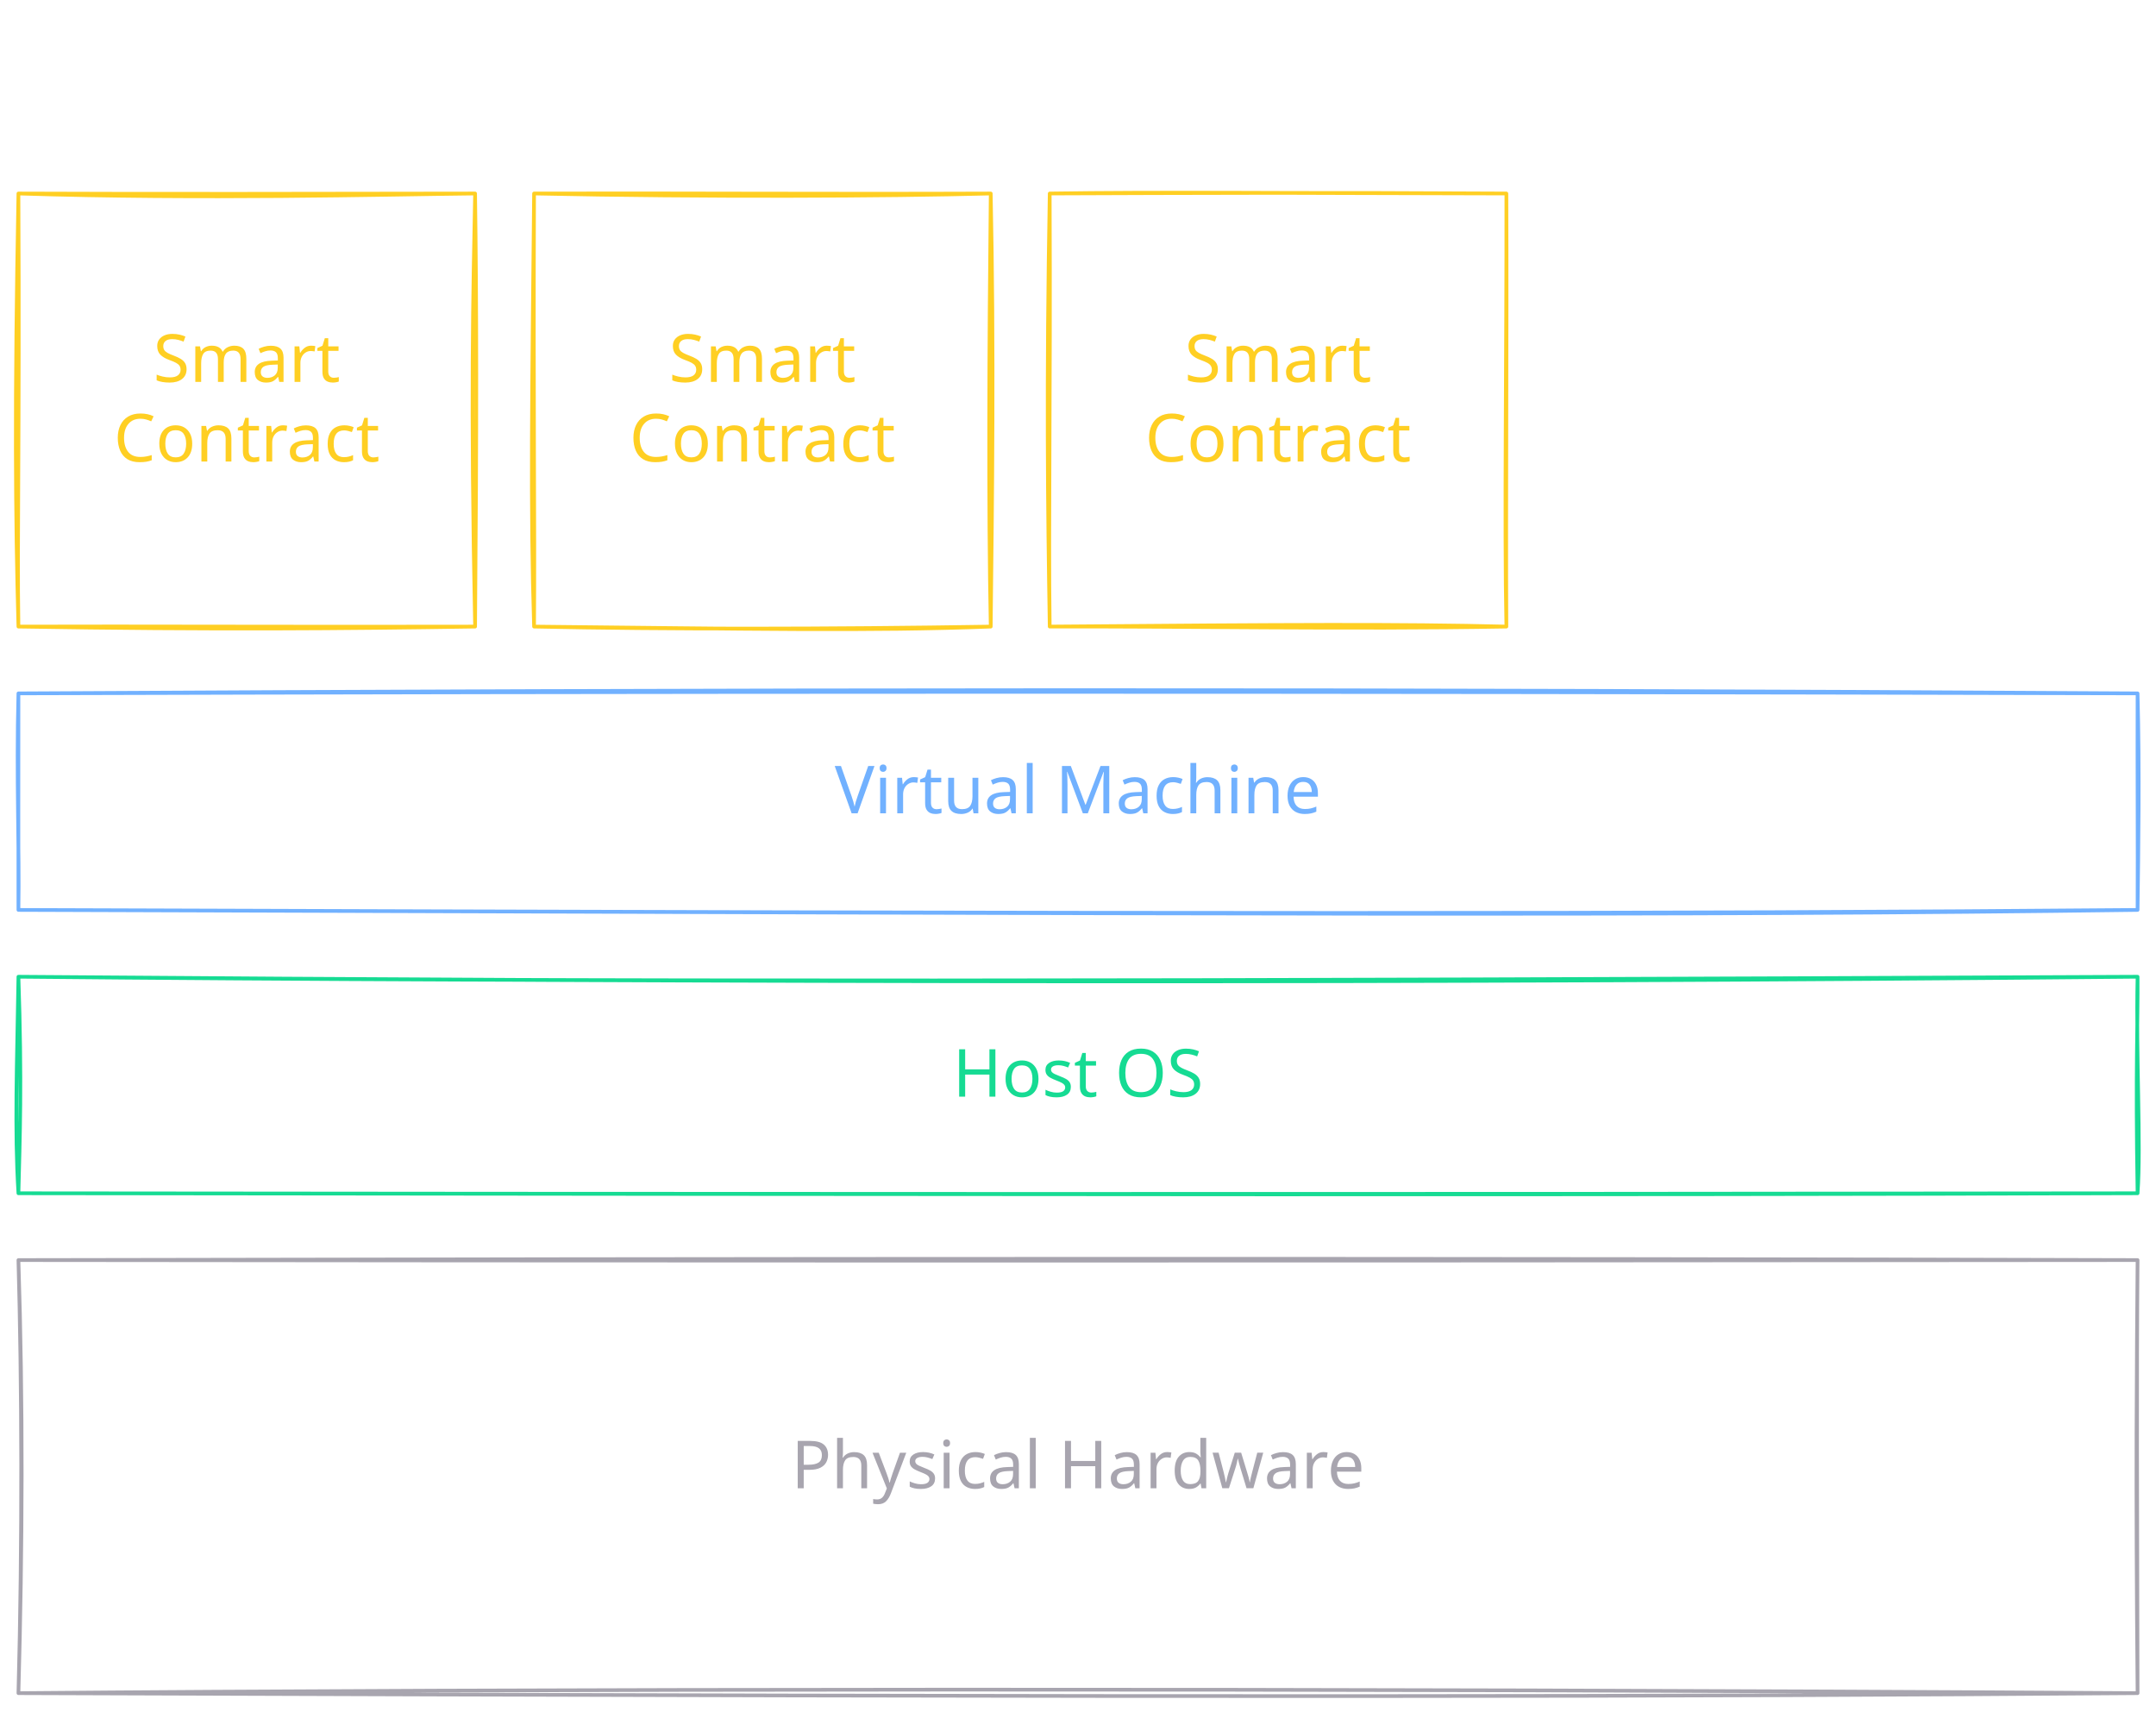
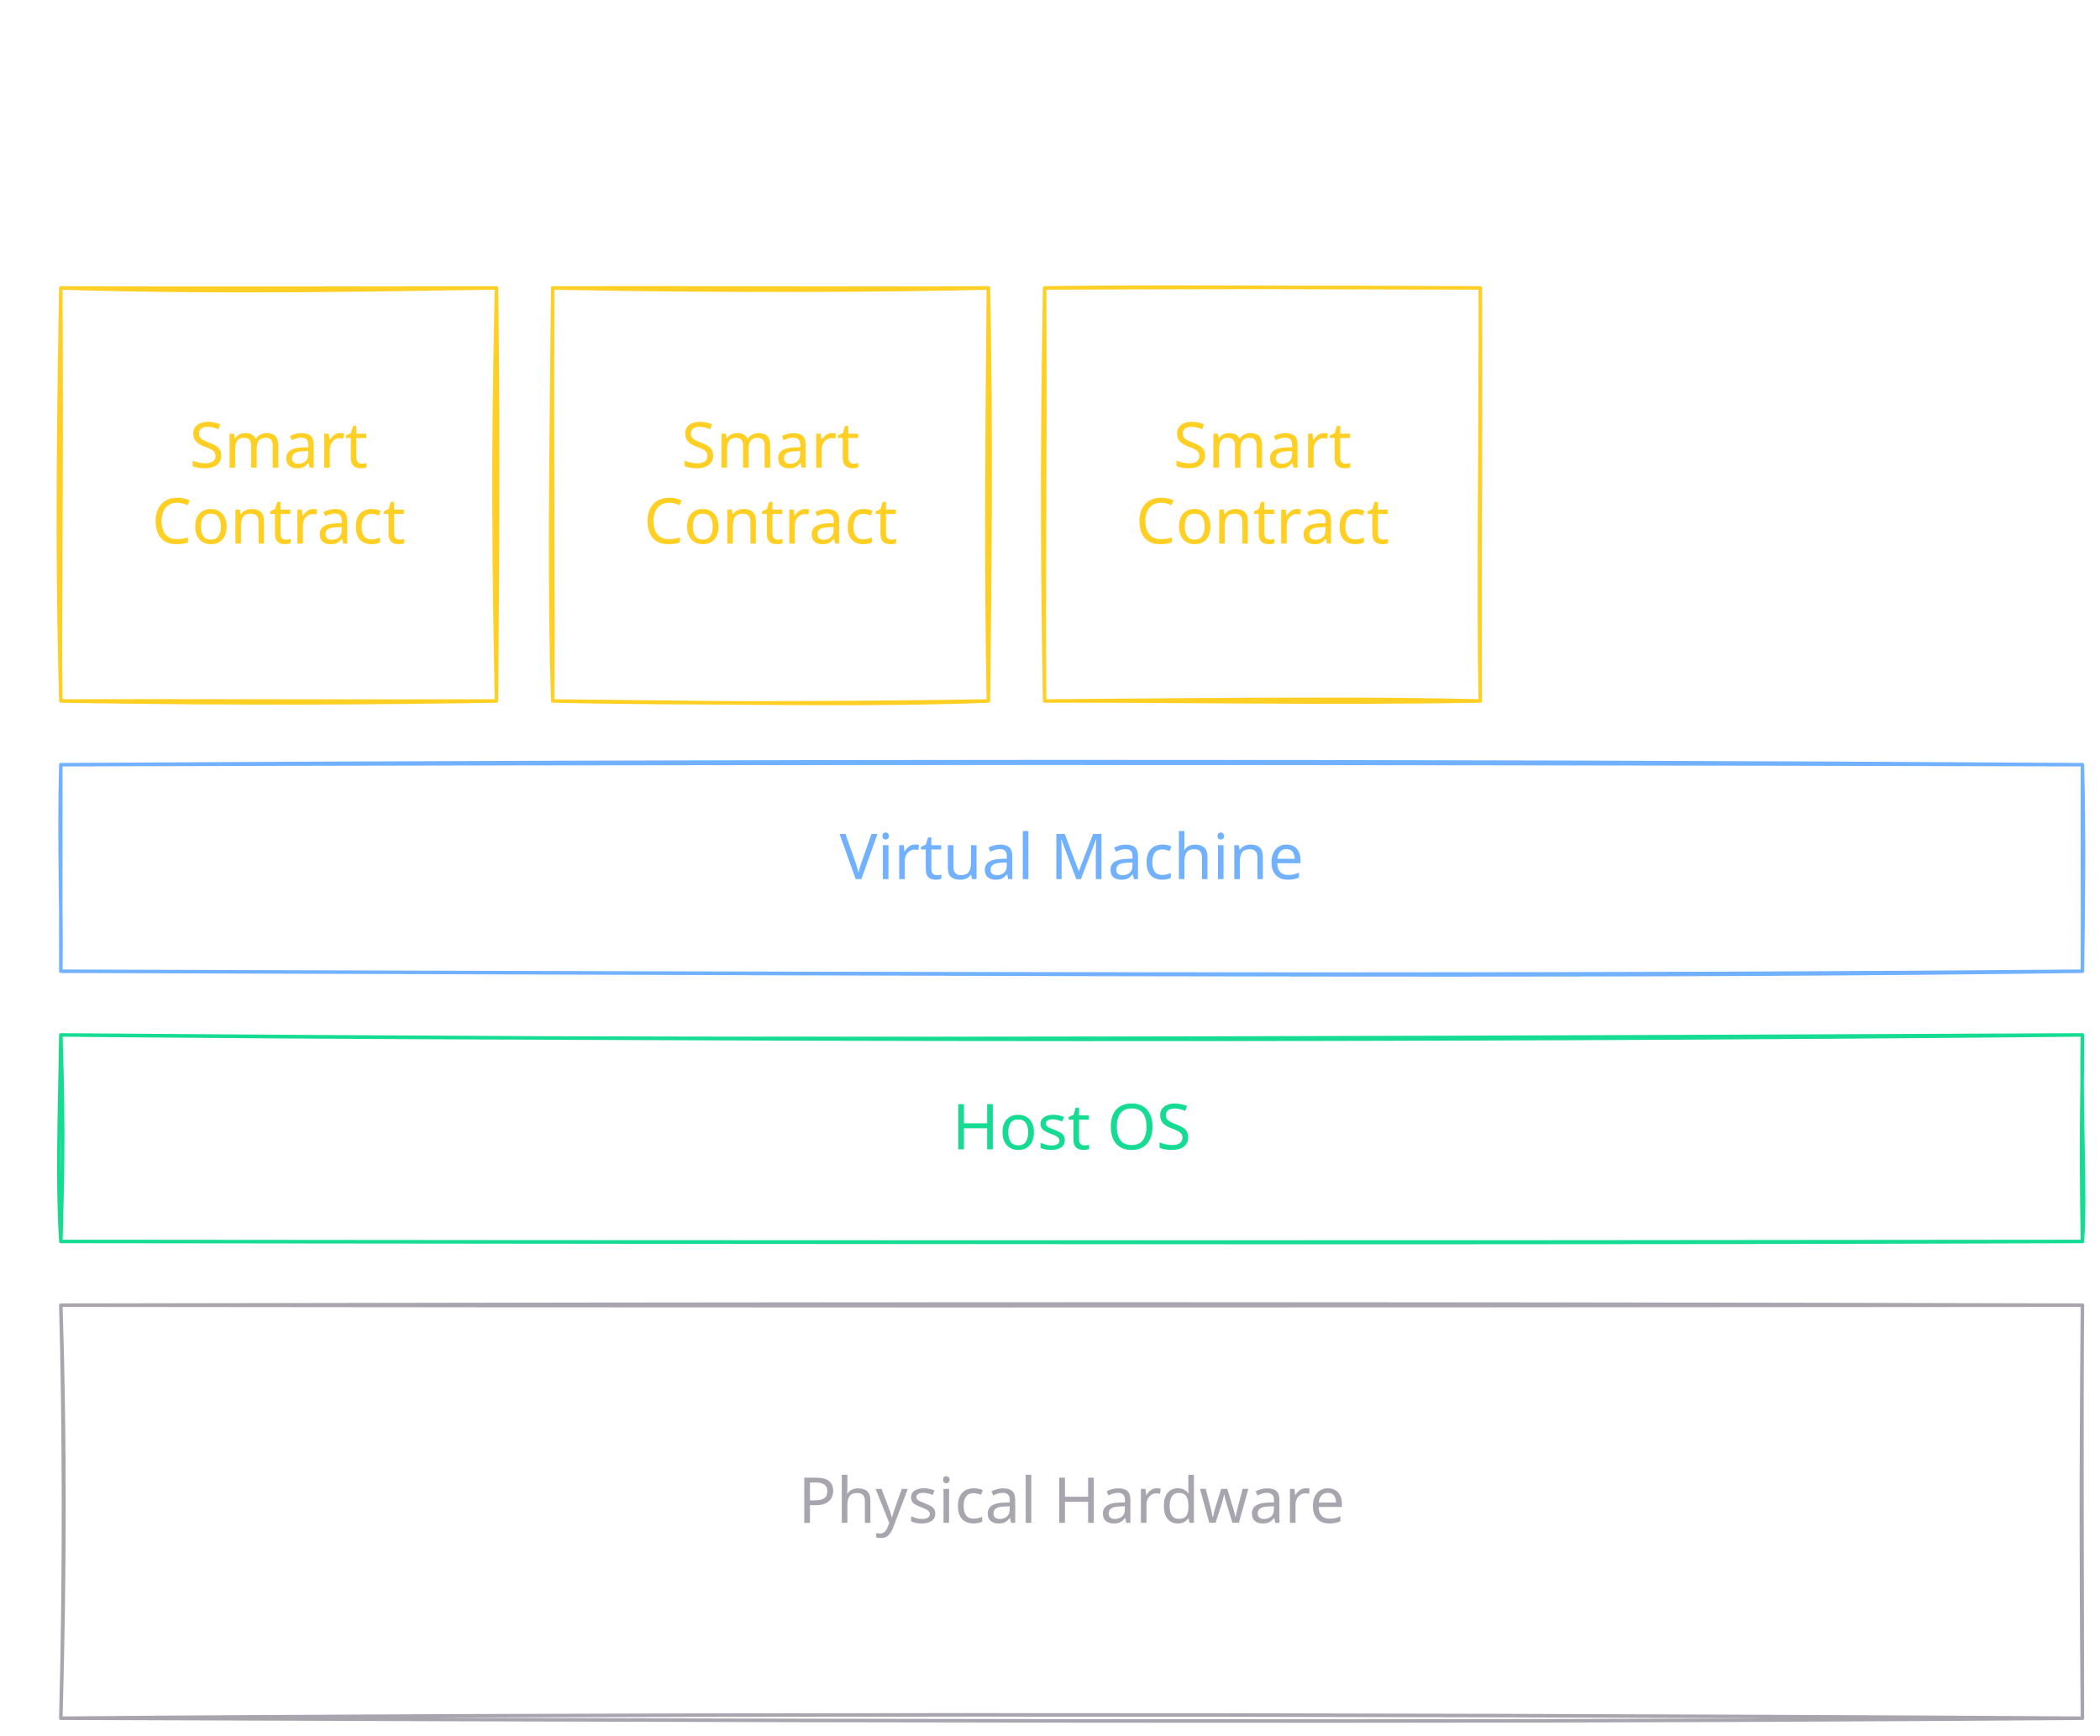
- <svg xmlns="http://www.w3.org/2000/svg" version="1.1" viewBox="0 0 1170 928.75" width="1170" height="928.75">
+ <svg xmlns="http://www.w3.org/2000/svg" version="1.1" viewBox="0 0 1194.6 987.575" width="1194.6" height="987.575">
  <defs>
    <style class="style-fonts">
      @font-face {
        font-family: "Virgil";
        src: url("https://excalidraw.com/Virgil.woff2");
      }
      @font-face {
        font-family: "Cascadia";
        src: url("https://excalidraw.com/Cascadia.woff2");
      }
      @font-face {
        font-family: "Assistant";
        src: url("https://excalidraw.com/Assistant-Regular.woff2");
      }
    </style>
  </defs>
-   <g stroke-linecap="round" transform="translate(10 530.0002) rotate(0 575 58.75)">
+   <g stroke-linecap="round" transform="translate(34.59962 588.8252) rotate(0 575 58.75)">
    <path d="M0 0 C383.3 3.01, 766.53 3.72, 1150 0 M0 0 C314.5 3, 628.99 2.36, 1150 0 M1150 0 C1149.04 44.12, 1151.93 90.61, 1150 117.5 M1150 0 C1150.21 24.56, 1148.83 48.47, 1150 117.5 M1150 117.5 C738.8 118.04, 329.06 117.85, 0 117.5 M1150 117.5 C853.2 118.5, 556.31 118.11, 0 117.5 M0 117.5 C0.73 88.15, 1.96 57.37, 0 0 M0 117.5 C-2.15 82.46, -0.73 48.43, 0 0" stroke="#16db93" stroke-width="2" fill="none" />
  </g>
-   <g transform="translate(511.15 567.1502) rotate(0 73.85 21.6)">
+   <g transform="translate(535.7496 625.9752) rotate(0 73.85 21.6)">
    <text x="73.85" y="0" font-family="Cascadia, Segoe UI Emoji" font-size="36px" fill="#16db93" text-anchor="middle" style="white-space: pre;" direction="ltr" dominant-baseline="text-before-edge">Host OS</text>
  </g>
-   <g stroke-linecap="round" transform="translate(10 683.7502) rotate(0 575 117.5)">
+   <g stroke-linecap="round" transform="translate(34.59962 742.5752) rotate(0 575 117.5)">
    <path d="M0 0 C313.92 0.35, 627.21 0.5, 1150 0 M0 0 C395.81 -0.81, 791.44 -1.03, 1150 0 M1150 0 C1149.58 57.07, 1148.9 115.33, 1150 235 M1150 0 C1149.46 65.95, 1149.79 129.94, 1150 235 M1150 235 C705.87 232.21, 259.94 232.71, 0 235 M1150 235 C901.48 236.89, 653.36 237.38, 0 235 M0 235 C2.22 151.71, 1.81 65.5, 0 0 M0 235 C2.23 155.73, 2.5 77.06, 0 0" stroke="#a8a5af" stroke-width="2" fill="none" />
  </g>
-   <g transform="translate(405.65 779.6502) rotate(0 179.35 21.6)">
+   <g transform="translate(430.2496 838.4752) rotate(0 179.35 21.6)">
    <text x="179.35" y="0" font-family="Cascadia, Segoe UI Emoji" font-size="36px" fill="#a8a5af" text-anchor="middle" style="white-space: pre;" direction="ltr" dominant-baseline="text-before-edge">Physical Hardware</text>
  </g>
-   <g stroke-linecap="round" transform="translate(10 376.2502) rotate(0 575 58.75)">
+   <g stroke-linecap="round" transform="translate(34.59962 435.0752) rotate(0 575 58.75)">
    <path d="M0 0 C338.73 -0.99, 678.45 -1.2, 1150 0 M0 0 C376.19 -2.16, 752.11 -2.53, 1150 0 M1150 0 C1149.86 41.26, 1150.19 81.36, 1150 117.5 M1150 0 C1151.1 42.94, 1150.43 84.6, 1150 117.5 M1150 117.5 C905.87 120.82, 662.51 119.68, 0 117.5 M1150 117.5 C895.09 119.67, 639.52 119.71, 0 117.5 M0 117.5 C0.58 84.33, -1.21 46.87, 0 0 M0 117.5 C0 83.42, -0.06 48.36, 0 0" stroke="#71b1ff" stroke-width="2" fill="none" />
  </g>
-   <g transform="translate(426.75 413.4002) rotate(0 158.25 21.6)">
+   <g transform="translate(451.3496 472.2252) rotate(0 158.25 21.6)">
    <text x="158.25" y="0" font-family="Cascadia, Segoe UI Emoji" font-size="36px" fill="#71b1ff" text-anchor="middle" style="white-space: pre;" direction="ltr" dominant-baseline="text-before-edge">Virtual Machine</text>
  </g>
-   <g stroke-linecap="round" transform="translate(10 105) rotate(0 123.9092 117.5001)">
+   <g stroke-linecap="round" transform="translate(34.59962 163.825) rotate(0 123.9092 117.5001)">
    <path d="M0 0 C99.53 3.18, 197.33 0.53, 247.82 0 M0 0 C82.45 0.35, 162.88 0.09, 247.82 0 M247.82 0 C246.81 54.32, 245.27 109.98, 247.82 235 M247.82 0 C248.64 61.35, 248.75 122.74, 247.82 235 M247.82 235 C176.01 236.08, 107.25 236.74, 0 235 M247.82 235 C155.51 235.23, 62.27 234.77, 0 235 M0 235 C-1.64 175.33, -2.12 115.59, 0 0 M0 235 C-0.76 184.84, 0.66 134.82, 0 0" stroke="#ffcf23" stroke-width="2" fill="none" />
  </g>
-   <g transform="translate(49.50919 179.3001) rotate(0 84.4 43.2)">
+   <g transform="translate(74.10881 238.1251) rotate(0 84.4 43.2)">
    <text x="84.4" y="0" font-family="Cascadia, Segoe UI Emoji" font-size="36px" fill="#ffcf23" text-anchor="middle" style="white-space: pre;" direction="ltr" dominant-baseline="text-before-edge">Smart</text>
    <text x="84.4" y="43.2" font-family="Cascadia, Segoe UI Emoji" font-size="36px" fill="#ffcf23" text-anchor="middle" style="white-space: pre;" direction="ltr" dominant-baseline="text-before-edge">Contract</text>
  </g>
-   <g stroke-linecap="round" transform="translate(289.8245 105) rotate(0 123.9092 117.5001)">
+   <g stroke-linecap="round" transform="translate(314.4241 163.825) rotate(0 123.9092 117.5001)">
    <path d="M0 0 C94.41 1.98, 191.11 1.47, 247.82 0 M0 0 C76.03 -0.24, 153.7 0.36, 247.82 0 M247.82 0 C249.61 83.98, 248.61 167.02, 247.82 235 M247.82 0 C246.93 84.52, 246.49 168.44, 247.82 235 M247.82 235 C183 237.48, 115.89 236.2, 0 235 M247.82 235 C159.37 236.39, 71.31 236.52, 0 235 M0 235 C0.45 176.48, -0.48 120.21, 0 0 M0 235 C-2.06 170.89, -1.08 106.49, 0 0" stroke="#ffcf23" stroke-width="2" fill="none" />
  </g>
-   <g transform="translate(329.3337 179.3001) rotate(0 84.4 43.2)">
+   <g transform="translate(353.9333 238.1251) rotate(0 84.4 43.2)">
    <text x="84.4" y="0" font-family="Cascadia, Segoe UI Emoji" font-size="36px" fill="#ffcf23" text-anchor="middle" style="white-space: pre;" direction="ltr" dominant-baseline="text-before-edge">Smart</text>
    <text x="84.4" y="43.2" font-family="Cascadia, Segoe UI Emoji" font-size="36px" fill="#ffcf23" text-anchor="middle" style="white-space: pre;" direction="ltr" dominant-baseline="text-before-edge">Contract</text>
  </g>
-   <g stroke-linecap="round" transform="translate(569.6491 105) rotate(0 123.9092 117.5001)">
+   <g stroke-linecap="round" transform="translate(594.2487 163.825) rotate(0 123.9092 117.5001)">
    <path d="M0 0 C59.55 -0.88, 119.22 -0.23, 247.82 0 M0 0 C74.25 -0.29, 148.96 -0.57, 247.82 0 M247.82 0 C247.95 89.04, 246.65 178.9, 247.82 235 M247.82 0 C248.17 81.89, 247.47 162.92, 247.82 235 M247.82 235 C160.25 236.5, 71.71 234.74, 0 235 M247.82 235 C189.33 233.58, 131.57 233.92, 0 235 M0 235 C-0.74 176.74, 0.48 116.46, 0 0 M0 235 C-1.07 169.79, -1.83 104.98, 0 0" stroke="#ffcf23" stroke-width="2" fill="none" />
  </g>
-   <g transform="translate(609.1582 179.3001) rotate(0 84.4 43.2)">
+   <g transform="translate(633.7579 238.1251) rotate(0 84.4 43.2)">
    <text x="84.4" y="0" font-family="Cascadia, Segoe UI Emoji" font-size="36px" fill="#ffcf23" text-anchor="middle" style="white-space: pre;" direction="ltr" dominant-baseline="text-before-edge">Smart</text>
    <text x="84.4" y="43.2" font-family="Cascadia, Segoe UI Emoji" font-size="36px" fill="#ffcf23" text-anchor="middle" style="white-space: pre;" direction="ltr" dominant-baseline="text-before-edge">Contract</text>
  </g>
-   <g stroke-linecap="round" transform="translate(10 10) rotate(0 123.9092 29.375)">
+   <g stroke-linecap="round" transform="translate(34.59962 68.825) rotate(0 123.9092 29.375)">
    <path d="M0 0 C54.44 -1.12, 111.29 -2.15, 247.82 0 M0 0 C96.24 0.18, 192.49 0.04, 247.82 0 M247.82 0 C248.43 19.66, 245.54 39.67, 247.82 58.75 M247.82 0 C247.78 21.56, 248.22 43.33, 247.82 58.75 M247.82 58.75 C173.61 61.3, 98.19 59.8, 0 58.75 M247.82 58.75 C168.37 57.28, 90.55 57.83, 0 58.75 M0 58.75 C1.79 44.5, -1.18 24.9, 0 0 M0 58.75 C0.73 37.34, -0.48 16.38, 0 0" stroke="transparent" stroke-width="2" fill="none" />
  </g>
-   <g transform="translate(70.60919 17.775) rotate(0 63.3 21.6)">
+   <g transform="translate(95.20881 76.6) rotate(0 63.3 21.6)">
    <text x="63.3" y="0" font-family="Cascadia, Segoe UI Emoji" font-size="36px" fill="transparent" text-anchor="middle" style="white-space: pre;" direction="ltr" dominant-baseline="text-before-edge">Memory</text>
  </g>
-   <g stroke-linecap="round" transform="translate(289.8245 10) rotate(0 123.9092 29.375)">
+   <g stroke-linecap="round" transform="translate(314.4241 68.825) rotate(0 123.9092 29.375)">
    <path d="M0 0 C51.87 0.66, 105.07 -0.81, 247.82 0 M0 0 C90.34 2.49, 181.47 2.38, 247.82 0 M247.82 0 C249.68 15.95, 248.24 30.1, 247.82 58.75 M247.82 0 C248.4 16.28, 247.38 31.92, 247.82 58.75 M247.82 58.75 C175.47 59.88, 101.57 61.23, 0 58.75 M247.82 58.75 C158.78 57.7, 68.75 58.03, 0 58.75 M0 58.75 C1.98 37.25, 1.99 13.84, 0 0 M0 58.75 C-0.97 39.91, -0.15 20.89, 0 0" stroke="transparent" stroke-width="2" fill="none" />
  </g>
-   <g transform="translate(350.4337 17.775) rotate(0 63.3 21.6)">
+   <g transform="translate(375.0333 76.6) rotate(0 63.3 21.6)">
    <text x="63.3" y="0" font-family="Cascadia, Segoe UI Emoji" font-size="36px" fill="transparent" text-anchor="middle" style="white-space: pre;" direction="ltr" dominant-baseline="text-before-edge">Memory</text>
  </g>
-   <g stroke-linecap="round" transform="translate(569.6491 10) rotate(0 123.9092 29.375)">
+   <g stroke-linecap="round" transform="translate(594.2487 68.825) rotate(0 123.9092 29.375)">
    <path d="M0 0 C55.93 0.42, 111.29 -1.97, 247.82 0 M0 0 C94.33 0.34, 190.54 0.52, 247.82 0 M247.82 0 C247.11 20.45, 248.07 43.82, 247.82 58.75 M247.82 0 C249 17.45, 247.53 34.06, 247.82 58.75 M247.82 58.75 C158.29 55.85, 64.36 56.76, 0 58.75 M247.82 58.75 C155.21 59.11, 62.1 58.81, 0 58.75 M0 58.75 C1.31 39.59, -1.15 17.14, 0 0 M0 58.75 C-0.6 40.76, 1.17 25.12, 0 0" stroke="transparent" stroke-width="2" fill="none" />
  </g>
-   <g transform="translate(630.2582 17.775) rotate(0 63.3 21.6)">
+   <g transform="translate(654.8579 76.6) rotate(0 63.3 21.6)">
    <text x="63.3" y="0" font-family="Cascadia, Segoe UI Emoji" font-size="36px" fill="transparent" text-anchor="middle" style="white-space: pre;" direction="ltr" dominant-baseline="text-before-edge">Memory</text>
  </g>
+   <g stroke-linecap="round" transform="translate(10 53.2) rotate(0 428.3333 45)">
+     <path d="M0 0 C256.06 0, 512.12 0, 856.67 0 M0 0 C175.02 0, 350.03 0, 856.67 0 M856.67 0 C856.67 26.12, 856.67 52.24, 856.67 90 M856.67 0 C856.67 29.87, 856.67 59.74, 856.67 90 M856.67 90 C601.25 90, 345.83 90, 0 90 M856.67 90 C657.23 90, 457.8 90, 0 90 M0 90 C0 62.58, 0 35.15, 0 0 M0 90 C0 64.89, 0 39.78, 0 0" stroke="transparent" stroke-width="2" fill="none" />
+   </g>
+   <g transform="translate(385.5833 10) rotate(0 52.75 21.6)">
+     <text x="0" y="0" font-family="Cascadia, Segoe UI Emoji" font-size="36px" fill="transparent" text-anchor="start" style="white-space: pre;" direction="ltr" dominant-baseline="text-before-edge">State</text>
+   </g>
</svg>
